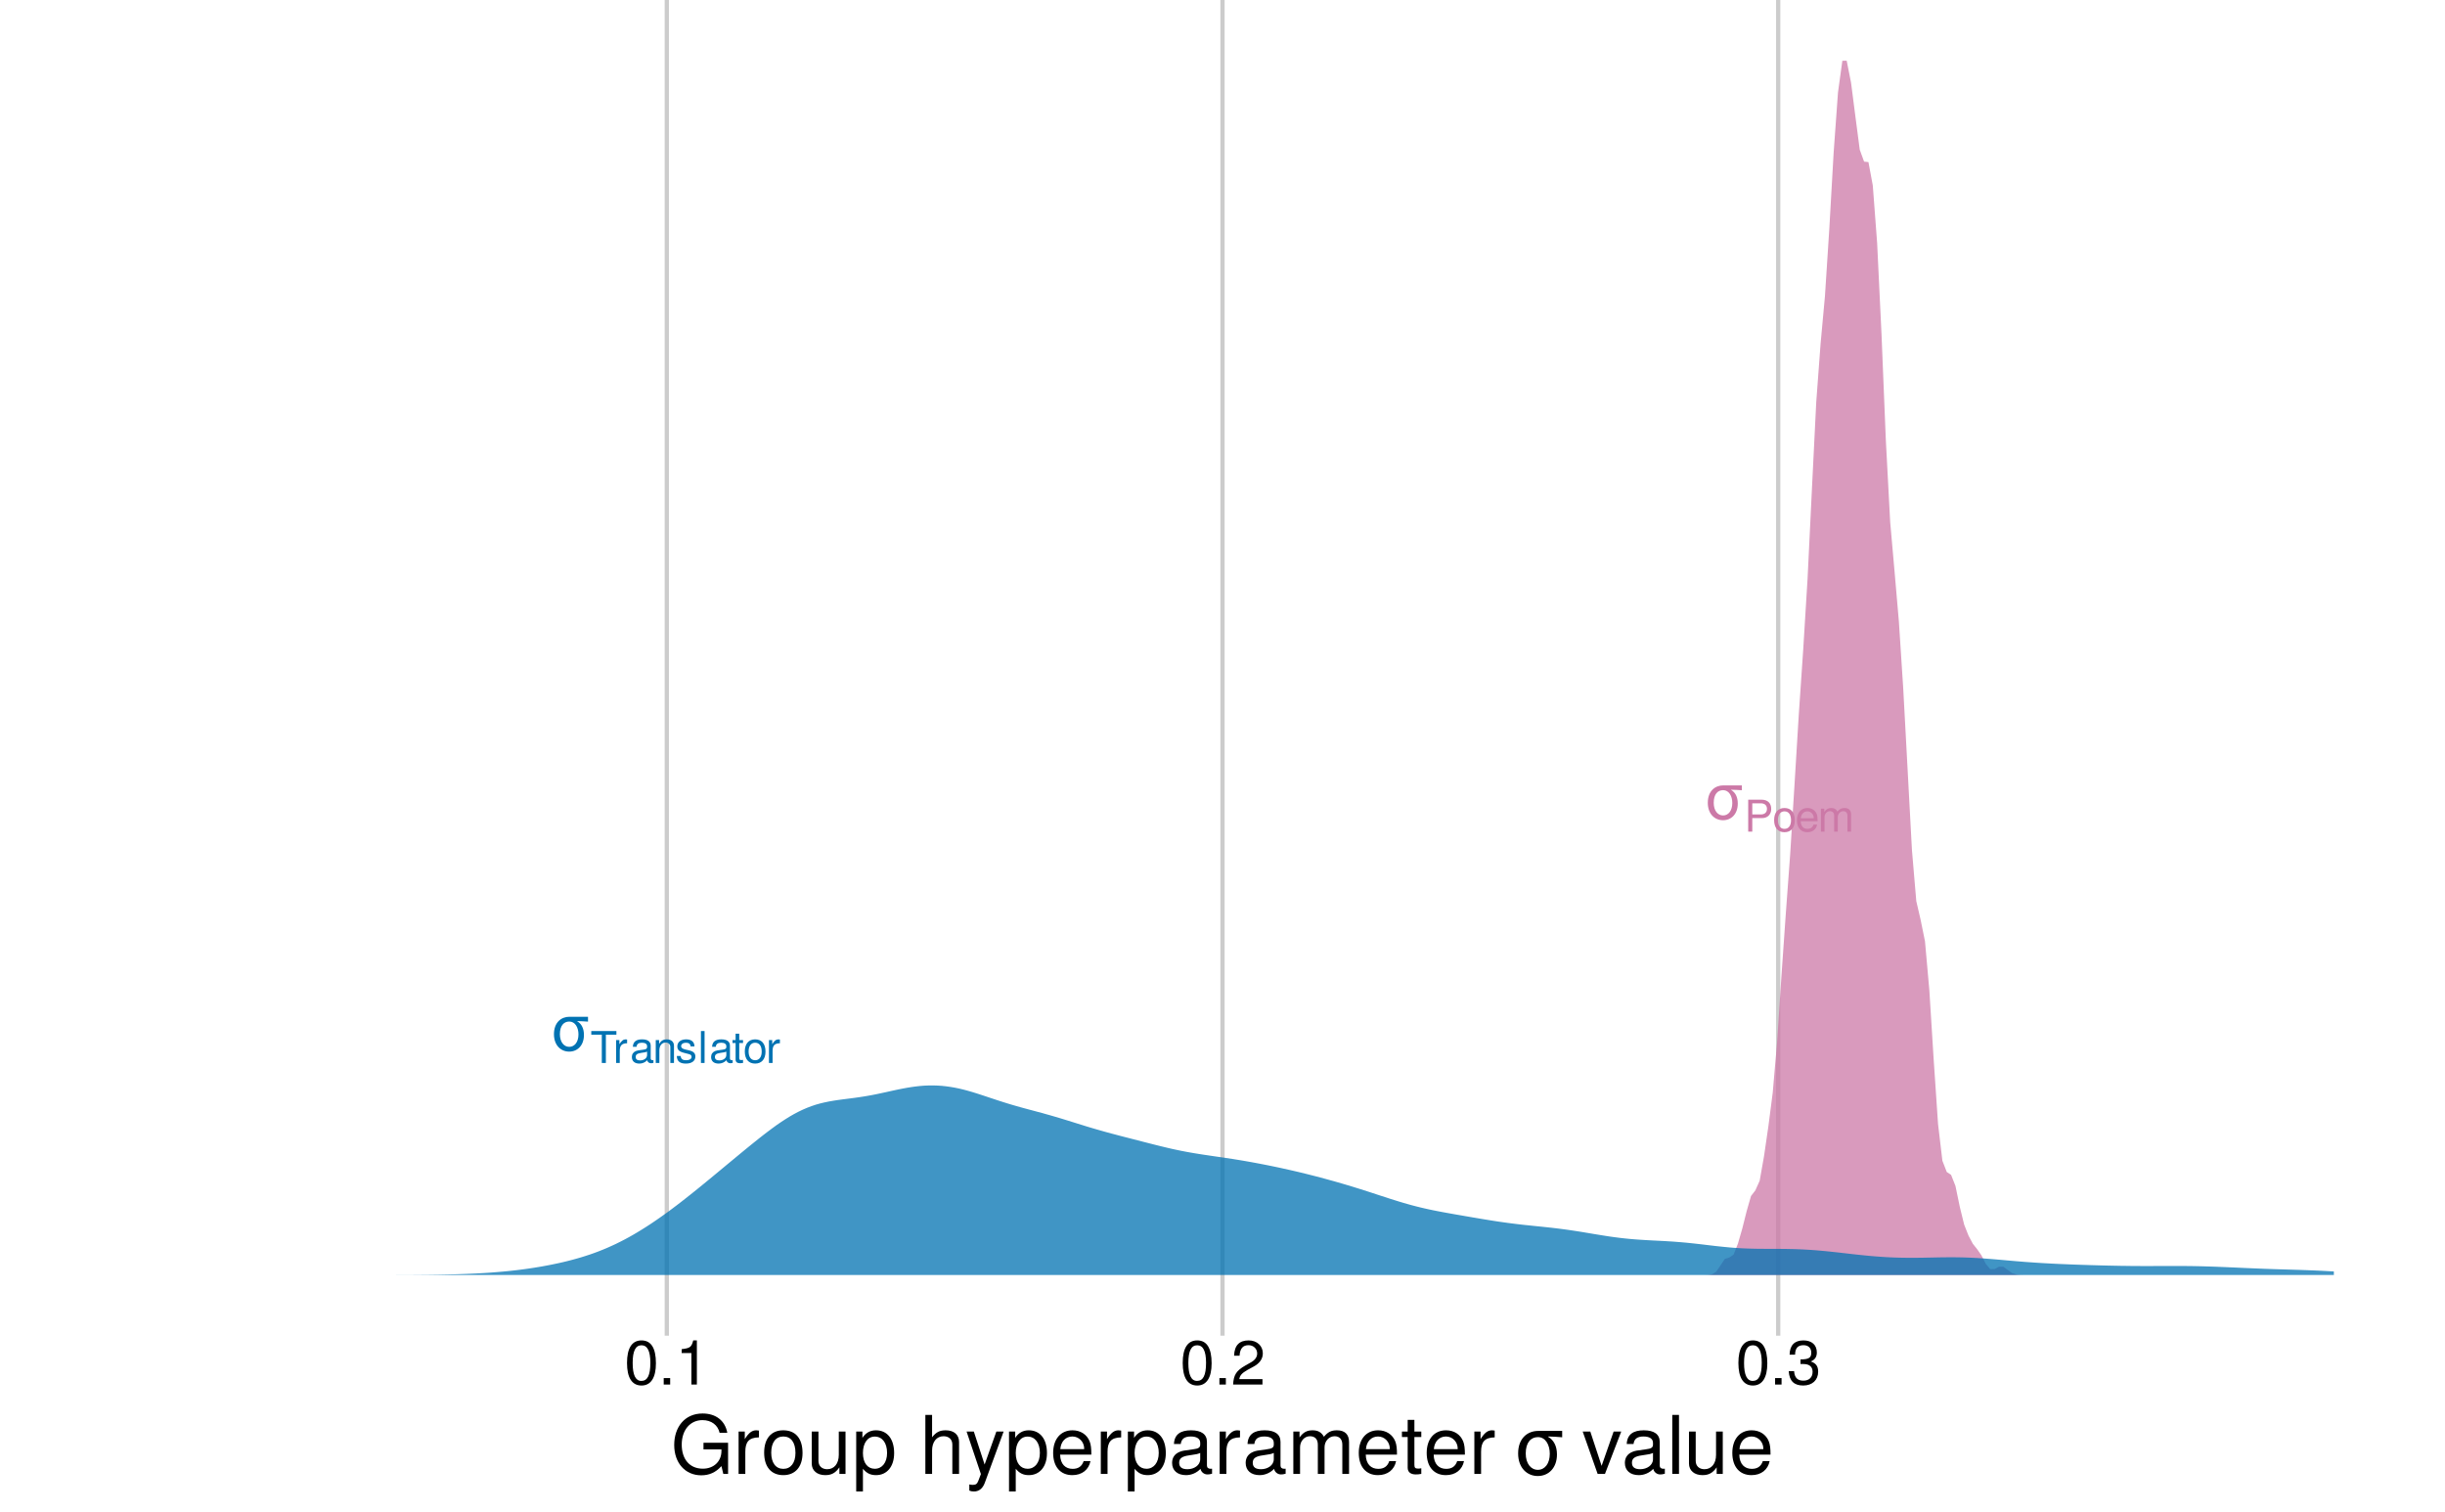
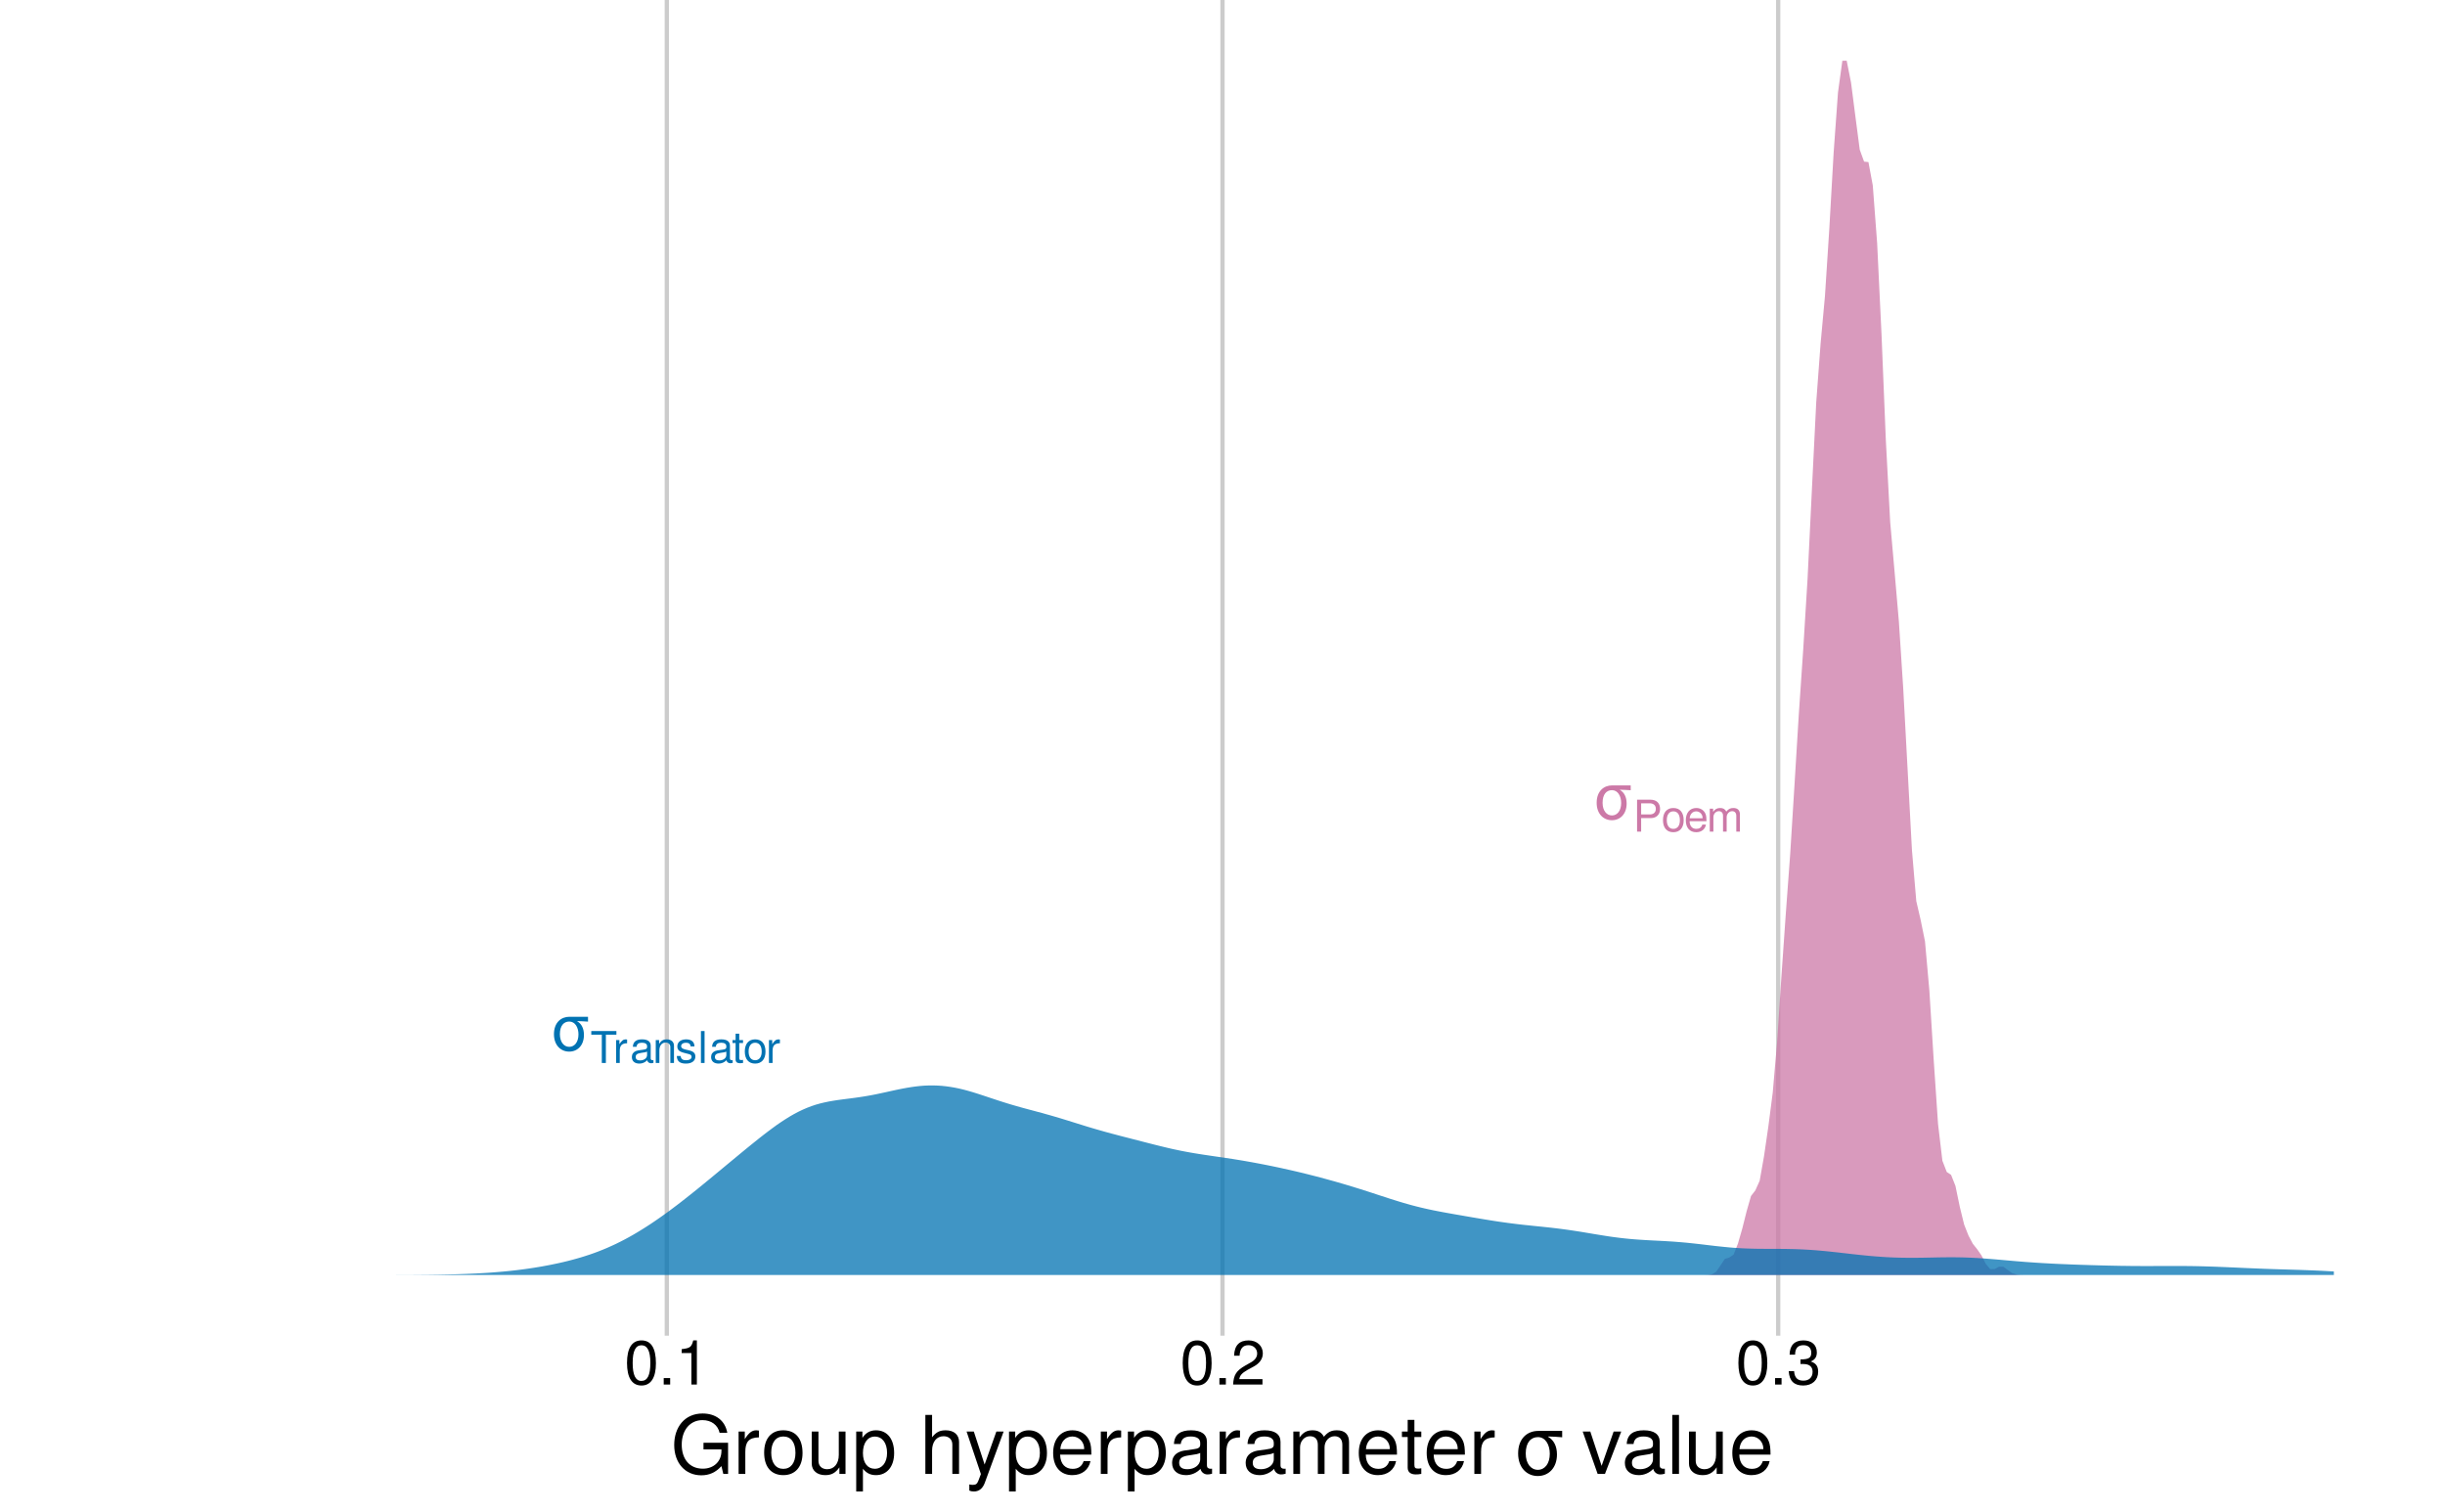
<svg xmlns="http://www.w3.org/2000/svg" xmlns:xlink="http://www.w3.org/1999/xlink" width="432" height="267" viewBox="0 0 432 267">
  <defs>
    <g>
      <g id="glyph-0-0">
        <path d="M 3.25 0.156 C 4.719 0.156 5.859 -0.938 5.859 -2.797 C 5.859 -3.938 5.422 -4.766 4.688 -5.188 L 4.688 -5.234 C 5.359 -5.219 5.906 -5.188 6.578 -5.141 L 6.578 -6 L 3.297 -6 C 1.875 -6 0.562 -5.031 0.562 -2.922 C 0.562 -0.938 1.797 0.156 3.25 0.156 Z M 3.266 -0.688 C 2.312 -0.688 1.609 -1.547 1.609 -2.922 C 1.609 -4.438 2.312 -5.156 3.266 -5.156 C 4.312 -5.156 4.891 -4.094 4.891 -2.891 C 4.891 -1.531 4.203 -0.688 3.266 -0.688 Z M 3.266 -0.688 " />
      </g>
      <g id="glyph-1-0">
        <path d="M 4.766 -3.984 C 4.766 -5.047 4.141 -5.641 3.031 -5.641 L 0.703 -5.641 L 0.703 0 L 1.422 0 L 1.422 -2.391 L 3.188 -2.391 C 4.125 -2.391 4.766 -3.047 4.766 -3.984 Z M 4.016 -4.016 C 4.016 -3.391 3.609 -3.031 2.922 -3.031 L 1.422 -3.031 L 1.422 -5 L 2.922 -5 C 3.609 -5 4.016 -4.641 4.016 -4.016 Z M 4.016 -4.016 " />
      </g>
      <g id="glyph-1-1">
        <path d="M 3.938 -2 C 3.938 -3.391 3.266 -4.172 2.109 -4.172 C 0.969 -4.172 0.281 -3.391 0.281 -2.031 C 0.281 -0.672 0.953 0.109 2.109 0.109 C 3.25 0.109 3.938 -0.672 3.938 -2 Z M 3.266 -2 C 3.266 -1.047 2.828 -0.484 2.109 -0.484 C 1.391 -0.484 0.953 -1.047 0.953 -2.031 C 0.953 -3 1.391 -3.578 2.109 -3.578 C 2.844 -3.578 3.266 -3.016 3.266 -2 Z M 3.266 -2 " />
      </g>
      <g id="glyph-1-2">
        <path d="M 3.969 -1.844 C 3.969 -2.422 3.922 -2.797 3.812 -3.094 C 3.547 -3.766 2.922 -4.172 2.172 -4.172 C 1.031 -4.172 0.312 -3.328 0.312 -2 C 0.312 -0.672 1.016 0.109 2.156 0.109 C 3.078 0.109 3.719 -0.406 3.875 -1.234 L 3.234 -1.234 C 3.062 -0.703 2.688 -0.484 2.172 -0.484 C 1.5 -0.484 1 -0.906 0.984 -1.844 Z M 3.281 -2.406 C 3.281 -2.406 3.281 -2.375 3.266 -2.359 L 1 -2.359 C 1.047 -3.094 1.516 -3.578 2.156 -3.578 C 2.797 -3.578 3.281 -3.047 3.281 -2.406 Z M 3.281 -2.406 " />
      </g>
      <g id="glyph-1-3">
        <path d="M 5.875 0 L 5.875 -3.047 C 5.875 -3.766 5.469 -4.172 4.719 -4.172 C 4.172 -4.172 3.859 -4 3.469 -3.547 C 3.234 -3.984 2.906 -4.172 2.375 -4.172 C 1.844 -4.172 1.484 -3.969 1.141 -3.484 L 1.141 -4.047 L 0.547 -4.047 L 0.547 0 L 1.188 0 L 1.188 -2.547 C 1.188 -3.125 1.609 -3.609 2.141 -3.609 C 2.625 -3.609 2.891 -3.312 2.891 -2.797 L 2.891 0 L 3.531 0 L 3.531 -2.547 C 3.531 -3.125 3.969 -3.609 4.5 -3.609 C 4.969 -3.609 5.234 -3.297 5.234 -2.797 L 5.234 0 Z M 5.875 0 " />
      </g>
      <g id="glyph-1-4">
        <path d="M 4.594 -5 L 4.594 -5.641 L 0.156 -5.641 L 0.156 -5 L 2.016 -5 L 2.016 0 L 2.734 0 L 2.734 -5 Z M 4.594 -5 " />
      </g>
      <g id="glyph-1-5">
        <path d="M 2.484 -3.484 L 2.484 -4.141 C 2.375 -4.156 2.312 -4.172 2.234 -4.172 C 1.812 -4.172 1.5 -3.922 1.125 -3.312 L 1.125 -4.047 L 0.547 -4.047 L 0.547 0 L 1.188 0 L 1.188 -2.109 C 1.188 -3.016 1.484 -3.469 2.484 -3.484 Z M 2.484 -3.484 " />
      </g>
      <g id="glyph-1-6">
        <path d="M 4.141 -0.016 L 4.141 -0.5 C 4.062 -0.484 4.031 -0.484 4 -0.484 C 3.781 -0.484 3.656 -0.609 3.656 -0.797 L 3.656 -3.062 C 3.656 -3.781 3.125 -4.172 2.125 -4.172 C 1.141 -4.172 0.547 -3.797 0.5 -2.859 L 1.156 -2.859 C 1.203 -3.344 1.5 -3.578 2.109 -3.578 C 2.688 -3.578 3.016 -3.359 3.016 -2.969 L 3.016 -2.797 C 3.016 -2.531 2.844 -2.406 2.328 -2.344 C 1.422 -2.234 1.281 -2.203 1.031 -2.109 C 0.562 -1.906 0.328 -1.547 0.328 -1.047 C 0.328 -0.312 0.828 0.109 1.656 0.109 C 2.172 0.109 2.672 -0.094 3.031 -0.484 C 3.094 -0.172 3.375 0.047 3.703 0.047 C 3.828 0.047 3.922 0.031 4.141 -0.016 Z M 3.016 -1.406 C 3.016 -0.812 2.422 -0.453 1.797 -0.453 C 1.297 -0.453 1 -0.625 1 -1.062 C 1 -1.5 1.281 -1.672 1.969 -1.781 C 2.656 -1.875 2.797 -1.906 3.016 -2 Z M 3.016 -1.406 " />
      </g>
      <g id="glyph-1-7">
        <path d="M 3.766 0 L 3.766 -3.062 C 3.766 -3.734 3.266 -4.172 2.484 -4.172 C 1.875 -4.172 1.5 -3.938 1.141 -3.375 L 1.141 -4.047 L 0.547 -4.047 L 0.547 0 L 1.188 0 L 1.188 -2.234 C 1.188 -3.062 1.625 -3.609 2.297 -3.609 C 2.797 -3.609 3.125 -3.297 3.125 -2.812 L 3.125 0 Z M 3.766 0 " />
      </g>
      <g id="glyph-1-8">
        <path d="M 3.547 -1.141 C 3.547 -1.734 3.203 -2.047 2.406 -2.234 L 1.781 -2.375 C 1.266 -2.5 1.031 -2.672 1.031 -2.969 C 1.031 -3.328 1.375 -3.578 1.891 -3.578 C 2.406 -3.578 2.688 -3.344 2.703 -2.922 L 3.391 -2.922 C 3.375 -3.719 2.859 -4.172 1.922 -4.172 C 0.969 -4.172 0.359 -3.688 0.359 -2.938 C 0.359 -2.297 0.688 -2 1.641 -1.766 L 2.25 -1.609 C 2.703 -1.516 2.875 -1.375 2.875 -1.078 C 2.875 -0.703 2.5 -0.484 1.938 -0.484 C 1.359 -0.484 1.031 -0.625 0.938 -1.234 L 0.266 -1.234 C 0.297 -0.297 0.812 0.109 1.875 0.109 C 2.906 0.109 3.547 -0.359 3.547 -1.141 Z M 3.547 -1.141 " />
      </g>
      <g id="glyph-1-9">
        <path d="M 1.172 0 L 1.172 -5.641 L 0.531 -5.641 L 0.531 0 Z M 1.172 0 " />
      </g>
      <g id="glyph-1-10">
        <path d="M 1.969 0 L 1.969 -0.547 C 1.875 -0.516 1.781 -0.516 1.656 -0.516 C 1.375 -0.516 1.297 -0.594 1.297 -0.875 L 1.297 -3.531 L 1.969 -3.531 L 1.969 -4.047 L 1.297 -4.047 L 1.297 -5.172 L 0.656 -5.172 L 0.656 -4.047 L 0.109 -4.047 L 0.109 -3.531 L 0.656 -3.531 L 0.656 -0.594 C 0.656 -0.172 0.938 0.047 1.438 0.047 C 1.594 0.047 1.75 0.031 1.969 0 Z M 1.969 0 " />
      </g>
      <g id="glyph-2-0">
        <path d="M 5.578 -3.75 C 5.578 -6.453 4.719 -7.797 3.031 -7.797 C 1.344 -7.797 0.469 -6.438 0.469 -3.812 C 0.469 -1.188 1.359 0.172 3.031 0.172 C 4.672 0.172 5.578 -1.188 5.578 -3.75 Z M 4.594 -3.844 C 4.594 -1.625 4.078 -0.641 3 -0.641 C 1.984 -0.641 1.469 -1.672 1.469 -3.812 C 1.469 -5.938 1.984 -6.938 3.031 -6.938 C 4.062 -6.938 4.594 -5.922 4.594 -3.844 Z M 4.594 -3.844 " />
      </g>
      <g id="glyph-2-1">
        <path d="M 2.094 0 L 2.094 -1.141 L 0.953 -1.141 L 0.953 0 Z M 2.094 0 " />
      </g>
      <g id="glyph-2-2">
        <path d="M 3.812 0 L 3.812 -7.797 L 3.172 -7.797 C 2.844 -6.594 2.625 -6.438 1.125 -6.25 L 1.125 -5.562 L 2.844 -5.562 L 2.844 0 Z M 3.812 0 " />
      </g>
      <g id="glyph-2-3">
        <path d="M 5.625 -5.516 C 5.625 -6.828 4.594 -7.797 3.125 -7.797 C 1.531 -7.797 0.609 -6.984 0.547 -5.094 L 1.516 -5.094 C 1.594 -6.406 2.141 -6.953 3.094 -6.953 C 3.969 -6.953 4.625 -6.328 4.625 -5.484 C 4.625 -4.875 4.266 -4.344 3.578 -3.953 L 2.562 -3.375 C 0.938 -2.453 0.469 -1.719 0.375 0 L 5.562 0 L 5.562 -0.953 L 1.469 -0.953 C 1.562 -1.594 1.906 -2 2.875 -2.562 L 3.969 -3.156 C 5.062 -3.734 5.625 -4.547 5.625 -5.516 Z M 5.625 -5.516 " />
      </g>
      <g id="glyph-2-4">
        <path d="M 5.562 -2.266 C 5.562 -3.219 5.188 -3.766 4.25 -4.078 C 4.969 -4.359 5.328 -4.875 5.328 -5.656 C 5.328 -7 4.438 -7.797 2.953 -7.797 C 1.391 -7.797 0.547 -6.938 0.516 -5.281 L 1.484 -5.281 C 1.5 -6.438 1.984 -6.953 2.969 -6.953 C 3.828 -6.953 4.344 -6.453 4.344 -5.625 C 4.344 -4.781 3.984 -4.438 2.438 -4.438 L 2.438 -3.625 L 2.953 -3.625 C 4.031 -3.625 4.578 -3.125 4.578 -2.25 C 4.578 -1.281 3.969 -0.688 2.953 -0.688 C 1.906 -0.688 1.391 -1.219 1.312 -2.359 L 0.359 -2.359 C 0.469 -0.609 1.328 0.172 2.922 0.172 C 4.531 0.172 5.562 -0.797 5.562 -2.266 Z M 5.562 -2.266 " />
      </g>
      <g id="glyph-3-0">
        <path d="M 10.141 0 L 10.141 -5.5 L 5.797 -5.5 L 5.797 -4.328 L 8.969 -4.328 L 8.969 -4.047 C 8.969 -2.188 7.594 -0.922 5.688 -0.922 C 3.328 -0.922 1.953 -2.625 1.953 -5.172 C 1.953 -7.734 3.422 -9.5 5.625 -9.5 C 7.203 -9.5 8.344 -8.609 8.641 -7.266 L 10 -7.266 C 9.625 -9.375 8.016 -10.672 5.641 -10.672 C 2.438 -10.672 0.625 -8.219 0.625 -5.109 C 0.625 -1.906 2.594 0.25 5.406 0.25 C 6.812 0.25 7.953 -0.25 8.969 -1.375 L 9.297 0 Z M 10.141 0 " />
      </g>
      <g id="glyph-3-1">
        <path d="M 4.594 -6.453 L 4.594 -7.656 C 4.391 -7.688 4.281 -7.703 4.125 -7.703 C 3.359 -7.703 2.781 -7.25 2.094 -6.141 L 2.094 -7.484 L 1 -7.484 L 1 0 L 2.188 0 L 2.188 -3.891 C 2.188 -5.578 2.75 -6.422 4.594 -6.453 Z M 4.594 -6.453 " />
      </g>
      <g id="glyph-3-2">
        <path d="M 7.297 -3.688 C 7.297 -6.281 6.047 -7.703 3.891 -7.703 C 1.781 -7.703 0.516 -6.266 0.516 -3.75 C 0.516 -1.234 1.766 0.219 3.906 0.219 C 6 0.219 7.297 -1.234 7.297 -3.688 Z M 6.047 -3.703 C 6.047 -1.938 5.219 -0.891 3.906 -0.891 C 2.578 -0.891 1.766 -1.938 1.766 -3.75 C 1.766 -5.547 2.578 -6.609 3.906 -6.609 C 5.25 -6.609 6.047 -5.562 6.047 -3.703 Z M 6.047 -3.703 " />
      </g>
      <g id="glyph-3-3">
        <path d="M 6.891 0 L 6.891 -7.484 L 5.703 -7.484 L 5.703 -3.359 C 5.703 -1.828 4.906 -0.828 3.656 -0.828 C 2.719 -0.828 2.109 -1.406 2.109 -2.297 L 2.109 -7.484 L 0.922 -7.484 L 0.922 -1.828 C 0.922 -0.594 1.859 0.219 3.312 0.219 C 4.422 0.219 5.125 -0.172 5.812 -1.156 L 5.812 0 Z M 6.891 0 " />
      </g>
      <g id="glyph-3-4">
        <path d="M 7.484 -3.672 C 7.484 -6.188 6.25 -7.703 4.266 -7.703 C 3.25 -7.703 2.438 -7.25 1.875 -6.359 L 1.875 -7.484 L 0.781 -7.484 L 0.781 3.109 L 1.969 3.109 L 1.969 -0.906 C 2.609 -0.125 3.297 0.219 4.281 0.219 C 6.203 0.219 7.484 -1.281 7.484 -3.672 Z M 6.234 -3.703 C 6.234 -2 5.359 -0.906 4.062 -0.906 C 2.797 -0.906 1.969 -1.938 1.969 -3.688 C 1.969 -5.453 2.797 -6.594 4.062 -6.594 C 5.375 -6.594 6.234 -5.484 6.234 -3.703 Z M 6.234 -3.703 " />
      </g>
      <g id="glyph-3-5">
</g>
      <g id="glyph-3-6">
        <path d="M 6.953 0 L 6.953 -5.656 C 6.953 -6.922 6.047 -7.703 4.594 -7.703 C 3.531 -7.703 2.891 -7.375 2.188 -6.469 L 2.188 -10.422 L 1 -10.422 L 1 0 L 2.188 0 L 2.188 -4.125 C 2.188 -5.656 2.984 -6.656 4.219 -6.656 C 5.062 -6.656 5.766 -6.172 5.766 -5.188 L 5.766 0 Z M 6.953 0 " />
      </g>
      <g id="glyph-3-7">
        <path d="M 6.828 -7.484 L 5.547 -7.484 L 3.469 -1.656 L 1.562 -7.484 L 0.281 -7.484 L 2.812 0.031 L 2.359 1.219 C 2.156 1.75 1.922 1.938 1.406 1.938 C 1.234 1.938 1.031 1.922 0.766 1.859 L 0.766 2.938 C 1.016 3.062 1.266 3.109 1.578 3.109 C 2.422 3.109 3.109 2.641 3.5 1.578 Z M 6.828 -7.484 " />
      </g>
      <g id="glyph-3-8">
        <path d="M 7.328 -3.406 C 7.328 -4.484 7.25 -5.172 7.031 -5.734 C 6.547 -6.969 5.406 -7.703 4 -7.703 C 1.922 -7.703 0.578 -6.156 0.578 -3.703 C 0.578 -1.25 1.875 0.219 3.969 0.219 C 5.688 0.219 6.875 -0.75 7.172 -2.266 L 5.969 -2.266 C 5.641 -1.281 4.969 -0.891 4.016 -0.891 C 2.781 -0.891 1.844 -1.688 1.812 -3.406 Z M 6.062 -4.453 C 6.062 -4.453 6.062 -4.406 6.047 -4.375 L 1.844 -4.375 C 1.938 -5.703 2.781 -6.609 3.984 -6.609 C 5.156 -6.609 6.062 -5.641 6.062 -4.453 Z M 6.062 -4.453 " />
      </g>
      <g id="glyph-3-9">
        <path d="M 7.656 -0.031 L 7.656 -0.922 C 7.516 -0.906 7.469 -0.906 7.391 -0.906 C 6.984 -0.906 6.75 -1.109 6.75 -1.484 L 6.75 -5.656 C 6.75 -6.984 5.781 -7.703 3.938 -7.703 C 2.109 -7.703 1 -7 0.922 -5.281 L 2.125 -5.281 C 2.234 -6.188 2.781 -6.609 3.891 -6.609 C 4.969 -6.609 5.562 -6.203 5.562 -5.484 L 5.562 -5.172 C 5.562 -4.672 5.266 -4.453 4.312 -4.344 C 2.625 -4.125 2.375 -4.078 1.922 -3.891 C 1.047 -3.531 0.594 -2.859 0.594 -1.938 C 0.594 -0.594 1.547 0.219 3.062 0.219 C 4.016 0.219 4.953 -0.188 5.609 -0.891 C 5.734 -0.312 6.25 0.094 6.828 0.094 C 7.078 0.094 7.266 0.078 7.656 -0.031 Z M 5.562 -2.594 C 5.562 -1.516 4.469 -0.828 3.312 -0.828 C 2.391 -0.828 1.844 -1.156 1.844 -1.969 C 1.844 -2.766 2.375 -3.109 3.641 -3.281 C 4.906 -3.453 5.156 -3.516 5.562 -3.703 Z M 5.562 -2.594 " />
      </g>
      <g id="glyph-3-10">
        <path d="M 10.859 0 L 10.859 -5.625 C 10.859 -6.969 10.125 -7.703 8.719 -7.703 C 7.719 -7.703 7.125 -7.406 6.422 -6.562 C 5.969 -7.359 5.375 -7.703 4.406 -7.703 C 3.406 -7.703 2.75 -7.328 2.109 -6.438 L 2.109 -7.484 L 1.016 -7.484 L 1.016 0 L 2.203 0 L 2.203 -4.703 C 2.203 -5.797 2.984 -6.656 3.953 -6.656 C 4.844 -6.656 5.344 -6.125 5.344 -5.156 L 5.344 0 L 6.531 0 L 6.531 -4.703 C 6.531 -5.797 7.328 -6.656 8.312 -6.656 C 9.172 -6.656 9.672 -6.109 9.672 -5.156 L 9.672 0 Z M 10.859 0 " />
      </g>
      <g id="glyph-3-11">
        <path d="M 3.625 0 L 3.625 -1 C 3.469 -0.953 3.281 -0.938 3.062 -0.938 C 2.547 -0.938 2.406 -1.094 2.406 -1.609 L 2.406 -6.516 L 3.625 -6.516 L 3.625 -7.484 L 2.406 -7.484 L 2.406 -9.547 L 1.219 -9.547 L 1.219 -7.484 L 0.203 -7.484 L 0.203 -6.516 L 1.219 -6.516 L 1.219 -1.094 C 1.219 -0.328 1.734 0.094 2.656 0.094 C 2.938 0.094 3.234 0.078 3.625 0 Z M 3.625 0 " />
      </g>
      <g id="glyph-3-12">
        <path d="M 6.953 -7.484 L 5.609 -7.484 L 3.484 -1.422 L 1.484 -7.484 L 0.141 -7.484 L 2.781 0 L 4.078 0 Z M 6.953 -7.484 " />
      </g>
      <g id="glyph-3-13">
        <path d="M 2.156 0 L 2.156 -10.422 L 0.969 -10.422 L 0.969 0 Z M 2.156 0 " />
      </g>
      <g id="glyph-4-0">
</g>
      <g id="glyph-4-1">
        <path d="M 4.203 0.203 C 6.109 0.203 7.594 -1.219 7.594 -3.609 C 7.594 -5.094 7.016 -6.156 6.062 -6.703 L 6.062 -6.781 C 6.938 -6.766 7.641 -6.719 8.516 -6.641 L 8.516 -7.766 L 4.281 -7.766 C 2.438 -7.766 0.734 -6.516 0.734 -3.781 C 0.734 -1.219 2.328 0.203 4.203 0.203 Z M 4.219 -0.891 C 2.984 -0.891 2.078 -2 2.078 -3.781 C 2.078 -5.734 3 -6.672 4.234 -6.672 C 5.578 -6.672 6.328 -5.297 6.328 -3.734 C 6.328 -1.984 5.453 -0.891 4.219 -0.891 Z M 4.219 -0.891 " />
      </g>
    </g>
    <clipPath id="clip-0">
      <path clip-rule="nonzero" d="M 117 0 L 119 0 L 119 236 L 117 236 Z M 117 0 " />
    </clipPath>
    <clipPath id="clip-1">
      <path clip-rule="nonzero" d="M 215 0 L 217 0 L 217 236 L 215 236 Z M 215 0 " />
    </clipPath>
    <clipPath id="clip-2">
      <path clip-rule="nonzero" d="M 313 0 L 315 0 L 315 236 L 313 236 Z M 313 0 " />
    </clipPath>
  </defs>
  <rect x="-43.2" y="-26.7" width="518.4" height="320.4" fill="rgb(100%, 100%, 100%)" fill-opacity="1" />
  <g clip-path="url(#clip-0)">
    <path fill="none" stroke-width="0.75" stroke-linecap="round" stroke-linejoin="round" stroke="rgb(80%, 80%, 80%)" stroke-opacity="1" stroke-miterlimit="10" d="M 117.816 236 L 117.816 0 " />
  </g>
  <g clip-path="url(#clip-1)">
    <path fill="none" stroke-width="0.75" stroke-linecap="round" stroke-linejoin="round" stroke="rgb(80%, 80%, 80%)" stroke-opacity="1" stroke-miterlimit="10" d="M 216 236 L 216 0 " />
  </g>
  <g clip-path="url(#clip-2)">
    <path fill="none" stroke-width="0.75" stroke-linecap="round" stroke-linejoin="round" stroke="rgb(80%, 80%, 80%)" stroke-opacity="1" stroke-miterlimit="10" d="M 314.184 236 L 314.184 0 " />
  </g>
  <path fill-rule="nonzero" fill="rgb(80%, 47.451%, 65.49%)" fill-opacity="0.749" d="M 19.637 225.273 L 300.926 225.273 L 301.691 225.262 L 302.461 225.164 L 303.23 224.699 L 304 223.559 L 304.766 222.418 L 305.535 222.191 L 306.305 221.672 L 307.074 219.719 L 307.84 217.066 L 308.609 214.008 L 309.379 211.32 L 310.148 210.32 L 310.914 208.613 L 311.684 204.262 L 312.453 198.977 L 313.223 193.02 L 313.988 184.137 L 314.758 172.465 L 315.527 161.469 L 316.297 151.012 L 317.062 138.738 L 317.832 126.113 L 318.602 114.82 L 319.371 102.305 L 320.137 86.547 L 320.906 71.074 L 321.676 60.715 L 322.445 52.332 L 323.211 40.5 L 323.98 27 L 324.75 16.332 L 325.52 10.734 L 326.285 10.727 L 327.055 14.602 L 327.824 20.57 L 328.594 26.449 L 329.359 28.555 L 330.129 28.637 L 330.898 32.766 L 331.668 42.969 L 332.434 58.938 L 333.203 77.766 L 333.973 92.266 L 334.742 100.961 L 335.508 109.816 L 336.277 121.656 L 337.047 135.922 L 337.816 150.199 L 338.582 159.207 L 339.352 162.531 L 340.121 166.316 L 340.891 174.965 L 341.656 187.211 L 342.426 198.578 L 343.195 205.078 L 343.965 207.07 L 344.73 207.582 L 345.5 209.523 L 346.27 213.227 L 347.039 216.363 L 347.805 218.305 L 348.574 219.758 L 349.344 220.727 L 350.113 221.832 L 350.879 223.328 L 351.648 224.238 L 352.418 224.223 L 353.188 223.812 L 353.953 223.812 L 354.723 224.363 L 355.492 224.922 L 356.258 225.188 L 357.027 225.262 L 357.797 225.273 L 412.363 225.273 Z M 19.637 225.273 " />
  <path fill="none" stroke-width="0.007" stroke-linecap="butt" stroke-linejoin="round" stroke="rgb(0%, 0%, 0%)" stroke-opacity="1" stroke-miterlimit="10" d="M 19.637 225.273 L 300.926 225.273 L 301.691 225.262 L 302.461 225.164 L 303.23 224.699 L 304 223.559 L 304.766 222.418 L 305.535 222.191 L 306.305 221.672 L 307.074 219.719 L 307.84 217.066 L 308.609 214.008 L 309.379 211.32 L 310.148 210.32 L 310.914 208.613 L 311.684 204.262 L 312.453 198.977 L 313.223 193.02 L 313.988 184.137 L 314.758 172.465 L 315.527 161.469 L 316.297 151.012 L 317.062 138.738 L 317.832 126.113 L 318.602 114.82 L 319.371 102.305 L 320.137 86.547 L 320.906 71.074 L 321.676 60.715 L 322.445 52.332 L 323.211 40.5 L 323.98 27 L 324.75 16.332 L 325.52 10.734 L 326.285 10.727 L 327.055 14.602 L 327.824 20.57 L 328.594 26.449 L 329.359 28.555 L 330.129 28.637 L 330.898 32.766 L 331.668 42.969 L 332.434 58.938 L 333.203 77.766 L 333.973 92.266 L 334.742 100.961 L 335.508 109.816 L 336.277 121.656 L 337.047 135.922 L 337.816 150.199 L 338.582 159.207 L 339.352 162.531 L 340.121 166.316 L 340.891 174.965 L 341.656 187.211 L 342.426 198.578 L 343.195 205.078 L 343.965 207.07 L 344.73 207.582 L 345.5 209.523 L 346.27 213.227 L 347.039 216.363 L 347.805 218.305 L 348.574 219.758 L 349.344 220.727 L 350.113 221.832 L 350.879 223.328 L 351.648 224.238 L 352.418 224.223 L 353.188 223.812 L 353.953 223.812 L 354.723 224.363 L 355.492 224.922 L 356.258 225.188 L 357.027 225.262 L 357.797 225.273 L 412.363 225.273 " />
  <path fill-rule="nonzero" fill="rgb(0%, 44.706%, 69.804%)" fill-opacity="0.749" d="M 19.637 225.273 L 65.75 225.273 L 66.52 225.27 L 69.594 225.27 L 70.359 225.266 L 71.129 225.266 L 72.668 225.258 L 73.434 225.254 L 74.203 225.246 L 74.973 225.242 L 75.742 225.234 L 76.508 225.223 L 77.277 225.215 L 78.047 225.199 L 78.812 225.184 L 79.582 225.168 L 80.352 225.148 L 81.121 225.125 L 81.887 225.098 L 82.656 225.07 L 84.195 225 L 84.961 224.957 L 85.73 224.914 L 86.5 224.863 L 87.27 224.805 L 88.035 224.742 L 88.805 224.676 L 89.574 224.602 L 90.344 224.523 L 91.109 224.438 L 91.879 224.344 L 92.648 224.242 L 93.418 224.133 L 94.184 224.02 L 94.953 223.895 L 95.723 223.766 L 96.492 223.625 L 97.258 223.477 L 98.027 223.32 L 98.797 223.156 L 99.566 222.98 L 100.332 222.793 L 101.102 222.594 L 101.871 222.383 L 102.641 222.16 L 103.406 221.922 L 104.176 221.672 L 104.945 221.402 L 105.715 221.117 L 106.48 220.812 L 107.25 220.492 L 108.02 220.148 L 108.789 219.793 L 109.555 219.414 L 110.324 219.02 L 111.094 218.605 L 111.863 218.172 L 112.629 217.719 L 113.398 217.25 L 114.168 216.766 L 114.938 216.266 L 115.703 215.75 L 116.473 215.219 L 117.242 214.676 L 118.012 214.121 L 118.777 213.551 L 119.547 212.973 L 120.316 212.383 L 121.086 211.781 L 121.852 211.176 L 122.621 210.562 L 123.391 209.941 L 124.16 209.316 L 124.926 208.688 L 125.695 208.055 L 127.234 206.781 L 128 206.145 L 130.309 204.234 L 131.074 203.602 L 131.844 202.969 L 132.613 202.344 L 133.383 201.723 L 134.148 201.109 L 134.918 200.508 L 135.688 199.918 L 136.457 199.344 L 137.223 198.785 L 137.992 198.258 L 138.762 197.754 L 139.531 197.277 L 140.297 196.836 L 141.066 196.43 L 141.836 196.062 L 142.605 195.73 L 143.371 195.438 L 144.141 195.18 L 144.91 194.965 L 145.68 194.781 L 146.445 194.621 L 147.215 194.488 L 147.984 194.367 L 148.754 194.262 L 149.52 194.164 L 150.289 194.066 L 151.059 193.965 L 151.828 193.855 L 152.594 193.738 L 153.363 193.609 L 154.133 193.469 L 154.902 193.316 L 155.668 193.152 L 156.438 192.988 L 157.207 192.816 L 157.977 192.648 L 158.742 192.484 L 159.512 192.332 L 160.281 192.191 L 161.051 192.066 L 161.816 191.961 L 162.586 191.875 L 163.355 191.816 L 164.125 191.785 L 164.891 191.781 L 165.66 191.805 L 166.43 191.855 L 167.199 191.938 L 167.965 192.047 L 168.734 192.18 L 169.504 192.34 L 170.27 192.523 L 171.039 192.73 L 171.809 192.953 L 172.578 193.191 L 173.344 193.438 L 174.113 193.691 L 174.883 193.949 L 175.652 194.203 L 176.418 194.457 L 177.188 194.703 L 177.957 194.945 L 178.727 195.176 L 179.492 195.398 L 180.262 195.617 L 181.031 195.828 L 181.801 196.035 L 182.566 196.238 L 184.105 196.652 L 184.875 196.867 L 185.641 197.082 L 186.41 197.305 L 187.18 197.531 L 187.949 197.766 L 188.715 198.004 L 189.484 198.242 L 190.254 198.484 L 191.023 198.723 L 191.789 198.961 L 192.559 199.195 L 193.328 199.422 L 194.098 199.645 L 194.863 199.863 L 195.633 200.078 L 196.402 200.285 L 197.172 200.488 L 197.938 200.691 L 198.707 200.891 L 199.477 201.086 L 200.246 201.285 L 201.012 201.484 L 201.781 201.68 L 202.551 201.879 L 203.32 202.074 L 204.086 202.27 L 204.855 202.461 L 205.625 202.648 L 206.395 202.832 L 207.16 203.008 L 207.93 203.172 L 208.699 203.332 L 209.469 203.48 L 210.234 203.621 L 211.004 203.754 L 211.773 203.879 L 212.543 204 L 213.309 204.113 L 214.848 204.34 L 215.617 204.449 L 216.383 204.562 L 217.922 204.797 L 218.691 204.922 L 219.457 205.047 L 220.227 205.18 L 220.996 205.316 L 221.766 205.457 L 222.531 205.602 L 223.301 205.75 L 224.07 205.902 L 224.84 206.059 L 225.605 206.219 L 226.375 206.383 L 227.914 206.727 L 228.68 206.902 L 229.449 207.082 L 230.988 207.457 L 231.754 207.652 L 232.523 207.848 L 233.293 208.051 L 234.062 208.258 L 234.828 208.469 L 235.598 208.68 L 236.367 208.898 L 237.137 209.121 L 237.902 209.348 L 239.441 209.816 L 240.211 210.055 L 240.977 210.297 L 241.746 210.543 L 242.516 210.793 L 243.285 211.047 L 244.051 211.297 L 245.59 211.797 L 246.359 212.039 L 247.125 212.277 L 247.895 212.508 L 248.664 212.73 L 249.434 212.945 L 250.199 213.145 L 250.969 213.336 L 251.738 213.516 L 252.508 213.688 L 253.273 213.848 L 254.043 214 L 254.812 214.148 L 255.582 214.289 L 256.348 214.426 L 257.117 214.562 L 258.656 214.828 L 259.422 214.961 L 260.191 215.094 L 260.961 215.223 L 261.73 215.355 L 262.496 215.48 L 263.266 215.605 L 264.035 215.727 L 264.801 215.844 L 266.34 216.062 L 267.109 216.16 L 267.875 216.258 L 268.645 216.348 L 269.414 216.434 L 270.184 216.512 L 270.949 216.594 L 272.488 216.75 L 273.258 216.832 L 274.023 216.914 L 274.793 217.004 L 275.562 217.098 L 276.332 217.199 L 277.098 217.305 L 277.867 217.418 L 278.637 217.535 L 279.406 217.656 L 280.172 217.785 L 281.711 218.043 L 282.48 218.168 L 283.246 218.293 L 284.016 218.414 L 284.785 218.527 L 285.555 218.629 L 286.32 218.727 L 287.09 218.812 L 287.859 218.891 L 288.629 218.957 L 289.395 219.016 L 290.164 219.066 L 290.934 219.113 L 291.703 219.156 L 292.469 219.195 L 294.008 219.273 L 294.777 219.32 L 295.543 219.367 L 296.312 219.426 L 297.082 219.488 L 297.852 219.555 L 298.617 219.633 L 299.387 219.715 L 300.156 219.801 L 300.926 219.891 L 301.691 219.984 L 303.23 220.164 L 304 220.246 L 304.766 220.324 L 305.535 220.398 L 306.305 220.461 L 307.074 220.512 L 307.84 220.559 L 308.609 220.59 L 309.379 220.613 L 310.148 220.633 L 310.914 220.645 L 313.223 220.656 L 313.988 220.656 L 314.758 220.66 L 315.527 220.668 L 316.297 220.684 L 317.062 220.699 L 317.832 220.727 L 318.602 220.762 L 319.371 220.805 L 320.137 220.852 L 320.906 220.91 L 321.676 220.977 L 322.445 221.047 L 323.211 221.125 L 324.75 221.289 L 325.52 221.379 L 326.285 221.465 L 327.055 221.555 L 327.824 221.641 L 328.594 221.723 L 329.359 221.801 L 330.129 221.879 L 330.898 221.945 L 331.668 222.008 L 332.434 222.062 L 333.203 222.113 L 333.973 222.152 L 334.742 222.184 L 335.508 222.207 L 336.277 222.223 L 337.047 222.23 L 337.816 222.234 L 338.582 222.23 L 339.352 222.223 L 340.121 222.211 L 340.891 222.195 L 341.656 222.18 L 342.426 222.164 L 343.195 222.152 L 343.965 222.145 L 345.5 222.145 L 346.27 222.156 L 347.039 222.172 L 347.805 222.199 L 348.574 222.234 L 349.344 222.273 L 350.113 222.324 L 350.879 222.379 L 351.648 222.438 L 352.418 222.5 L 353.188 222.566 L 353.953 222.633 L 354.723 222.703 L 355.492 222.77 L 356.258 222.836 L 357.797 222.961 L 358.566 223.016 L 359.332 223.07 L 360.102 223.121 L 360.871 223.168 L 361.641 223.211 L 362.406 223.254 L 363.176 223.293 L 363.945 223.328 L 364.715 223.359 L 365.48 223.391 L 366.25 223.422 L 367.789 223.477 L 368.555 223.5 L 369.324 223.527 L 370.094 223.547 L 370.863 223.57 L 371.629 223.59 L 372.398 223.609 L 373.938 223.641 L 374.703 223.656 L 375.473 223.664 L 376.242 223.676 L 377.012 223.684 L 377.777 223.688 L 378.547 223.691 L 380.086 223.691 L 380.852 223.688 L 381.621 223.688 L 383.16 223.68 L 384.695 223.68 L 386.234 223.688 L 387 223.695 L 387.77 223.707 L 388.539 223.723 L 389.309 223.742 L 390.074 223.766 L 390.844 223.789 L 391.613 223.816 L 392.383 223.848 L 393.148 223.879 L 393.918 223.914 L 394.688 223.945 L 395.457 223.98 L 396.223 224.016 L 396.992 224.051 L 398.531 224.113 L 399.297 224.145 L 400.066 224.176 L 401.605 224.23 L 402.371 224.254 L 404.68 224.324 L 405.445 224.348 L 406.215 224.371 L 407.754 224.426 L 408.52 224.457 L 409.289 224.488 L 410.059 224.523 L 410.828 224.562 L 411.594 224.605 L 412.363 224.648 L 412.363 225.273 Z M 19.637 225.273 " />
  <path fill="none" stroke-width="0.007" stroke-linecap="butt" stroke-linejoin="round" stroke="rgb(0%, 0%, 0%)" stroke-opacity="1" stroke-miterlimit="10" d="M 19.637 225.273 L 65.75 225.273 L 66.52 225.27 L 69.594 225.27 L 70.359 225.266 L 71.129 225.266 L 72.668 225.258 L 73.434 225.254 L 74.203 225.246 L 74.973 225.242 L 75.742 225.234 L 76.508 225.223 L 77.277 225.215 L 78.047 225.199 L 78.812 225.184 L 79.582 225.168 L 80.352 225.148 L 81.121 225.125 L 81.887 225.098 L 82.656 225.07 L 84.195 225 L 84.961 224.957 L 85.73 224.914 L 86.5 224.863 L 87.27 224.805 L 88.035 224.742 L 88.805 224.676 L 89.574 224.602 L 90.344 224.523 L 91.109 224.438 L 91.879 224.344 L 92.648 224.242 L 93.418 224.133 L 94.184 224.02 L 94.953 223.895 L 95.723 223.766 L 96.492 223.625 L 97.258 223.477 L 98.027 223.32 L 98.797 223.156 L 99.566 222.98 L 100.332 222.793 L 101.102 222.594 L 101.871 222.383 L 102.641 222.16 L 103.406 221.922 L 104.176 221.672 L 104.945 221.402 L 105.715 221.117 L 106.48 220.812 L 107.25 220.492 L 108.02 220.148 L 108.789 219.793 L 109.555 219.414 L 110.324 219.02 L 111.094 218.605 L 111.863 218.172 L 112.629 217.719 L 113.398 217.25 L 114.168 216.766 L 114.938 216.266 L 115.703 215.75 L 116.473 215.219 L 117.242 214.676 L 118.012 214.121 L 118.777 213.551 L 119.547 212.973 L 120.316 212.383 L 121.086 211.781 L 121.852 211.176 L 122.621 210.562 L 123.391 209.941 L 124.16 209.316 L 124.926 208.688 L 125.695 208.055 L 127.234 206.781 L 128 206.145 L 130.309 204.234 L 131.074 203.602 L 131.844 202.969 L 132.613 202.344 L 133.383 201.723 L 134.148 201.109 L 134.918 200.508 L 135.688 199.918 L 136.457 199.344 L 137.223 198.785 L 137.992 198.258 L 138.762 197.754 L 139.531 197.277 L 140.297 196.836 L 141.066 196.43 L 141.836 196.062 L 142.605 195.73 L 143.371 195.438 L 144.141 195.18 L 144.91 194.965 L 145.68 194.781 L 146.445 194.621 L 147.215 194.488 L 147.984 194.367 L 148.754 194.262 L 149.52 194.164 L 150.289 194.066 L 151.059 193.965 L 151.828 193.855 L 152.594 193.738 L 153.363 193.609 L 154.133 193.469 L 154.902 193.316 L 155.668 193.152 L 156.438 192.988 L 157.207 192.816 L 157.977 192.648 L 158.742 192.484 L 159.512 192.332 L 160.281 192.191 L 161.051 192.066 L 161.816 191.961 L 162.586 191.875 L 163.355 191.816 L 164.125 191.785 L 164.891 191.781 L 165.66 191.805 L 166.43 191.855 L 167.199 191.938 L 167.965 192.047 L 168.734 192.18 L 169.504 192.34 L 170.27 192.523 L 171.039 192.73 L 171.809 192.953 L 172.578 193.191 L 173.344 193.438 L 174.113 193.691 L 174.883 193.949 L 175.652 194.203 L 176.418 194.457 L 177.188 194.703 L 177.957 194.945 L 178.727 195.176 L 179.492 195.398 L 180.262 195.617 L 181.031 195.828 L 181.801 196.035 L 182.566 196.238 L 184.105 196.652 L 184.875 196.867 L 185.641 197.082 L 186.41 197.305 L 187.18 197.531 L 187.949 197.766 L 188.715 198.004 L 189.484 198.242 L 190.254 198.484 L 191.023 198.723 L 191.789 198.961 L 192.559 199.195 L 193.328 199.422 L 194.098 199.645 L 194.863 199.863 L 195.633 200.078 L 196.402 200.285 L 197.172 200.488 L 197.938 200.691 L 198.707 200.891 L 199.477 201.086 L 200.246 201.285 L 201.012 201.484 L 201.781 201.68 L 202.551 201.879 L 203.32 202.074 L 204.086 202.27 L 204.855 202.461 L 205.625 202.648 L 206.395 202.832 L 207.16 203.008 L 207.93 203.172 L 208.699 203.332 L 209.469 203.48 L 210.234 203.621 L 211.004 203.754 L 211.773 203.879 L 212.543 204 L 213.309 204.113 L 214.848 204.34 L 215.617 204.449 L 216.383 204.562 L 217.922 204.797 L 218.691 204.922 L 219.457 205.047 L 220.227 205.18 L 220.996 205.316 L 221.766 205.457 L 222.531 205.602 L 223.301 205.75 L 224.07 205.902 L 224.84 206.059 L 225.605 206.219 L 226.375 206.383 L 227.914 206.727 L 228.68 206.902 L 229.449 207.082 L 230.988 207.457 L 231.754 207.652 L 232.523 207.848 L 233.293 208.051 L 234.062 208.258 L 234.828 208.469 L 235.598 208.68 L 236.367 208.898 L 237.137 209.121 L 237.902 209.348 L 239.441 209.816 L 240.211 210.055 L 240.977 210.297 L 241.746 210.543 L 242.516 210.793 L 243.285 211.047 L 244.051 211.297 L 245.59 211.797 L 246.359 212.039 L 247.125 212.277 L 247.895 212.508 L 248.664 212.73 L 249.434 212.945 L 250.199 213.145 L 250.969 213.336 L 251.738 213.516 L 252.508 213.688 L 253.273 213.848 L 254.043 214 L 254.812 214.148 L 255.582 214.289 L 256.348 214.426 L 257.117 214.562 L 258.656 214.828 L 259.422 214.961 L 260.191 215.094 L 260.961 215.223 L 261.73 215.355 L 262.496 215.48 L 263.266 215.605 L 264.035 215.727 L 264.801 215.844 L 266.34 216.062 L 267.109 216.16 L 267.875 216.258 L 268.645 216.348 L 269.414 216.434 L 270.184 216.512 L 270.949 216.594 L 272.488 216.75 L 273.258 216.832 L 274.023 216.914 L 274.793 217.004 L 275.562 217.098 L 276.332 217.199 L 277.098 217.305 L 277.867 217.418 L 278.637 217.535 L 279.406 217.656 L 280.172 217.785 L 281.711 218.043 L 282.48 218.168 L 283.246 218.293 L 284.016 218.414 L 284.785 218.527 L 285.555 218.629 L 286.32 218.727 L 287.09 218.812 L 287.859 218.891 L 288.629 218.957 L 289.395 219.016 L 290.164 219.066 L 290.934 219.113 L 291.703 219.156 L 292.469 219.195 L 294.008 219.273 L 294.777 219.32 L 295.543 219.367 L 296.312 219.426 L 297.082 219.488 L 297.852 219.555 L 298.617 219.633 L 299.387 219.715 L 300.156 219.801 L 300.926 219.891 L 301.691 219.984 L 303.23 220.164 L 304 220.246 L 304.766 220.324 L 305.535 220.398 L 306.305 220.461 L 307.074 220.512 L 307.84 220.559 L 308.609 220.59 L 309.379 220.613 L 310.148 220.633 L 310.914 220.645 L 313.223 220.656 L 313.988 220.656 L 314.758 220.66 L 315.527 220.668 L 316.297 220.684 L 317.062 220.699 L 317.832 220.727 L 318.602 220.762 L 319.371 220.805 L 320.137 220.852 L 320.906 220.91 L 321.676 220.977 L 322.445 221.047 L 323.211 221.125 L 324.75 221.289 L 325.52 221.379 L 326.285 221.465 L 327.055 221.555 L 327.824 221.641 L 328.594 221.723 L 329.359 221.801 L 330.129 221.879 L 330.898 221.945 L 331.668 222.008 L 332.434 222.062 L 333.203 222.113 L 333.973 222.152 L 334.742 222.184 L 335.508 222.207 L 336.277 222.223 L 337.047 222.23 L 337.816 222.234 L 338.582 222.23 L 339.352 222.223 L 340.121 222.211 L 340.891 222.195 L 341.656 222.18 L 342.426 222.164 L 343.195 222.152 L 343.965 222.145 L 345.5 222.145 L 346.27 222.156 L 347.039 222.172 L 347.805 222.199 L 348.574 222.234 L 349.344 222.273 L 350.113 222.324 L 350.879 222.379 L 351.648 222.438 L 352.418 222.5 L 353.188 222.566 L 353.953 222.633 L 354.723 222.703 L 355.492 222.77 L 356.258 222.836 L 357.797 222.961 L 358.566 223.016 L 359.332 223.07 L 360.102 223.121 L 360.871 223.168 L 361.641 223.211 L 362.406 223.254 L 363.176 223.293 L 363.945 223.328 L 364.715 223.359 L 365.48 223.391 L 366.25 223.422 L 367.789 223.477 L 368.555 223.5 L 369.324 223.527 L 370.094 223.547 L 370.863 223.57 L 371.629 223.59 L 372.398 223.609 L 373.938 223.641 L 374.703 223.656 L 375.473 223.664 L 376.242 223.676 L 377.012 223.684 L 377.777 223.688 L 378.547 223.691 L 380.086 223.691 L 380.852 223.688 L 381.621 223.688 L 383.16 223.68 L 384.695 223.68 L 386.234 223.688 L 387 223.695 L 387.77 223.707 L 388.539 223.723 L 389.309 223.742 L 390.074 223.766 L 390.844 223.789 L 391.613 223.816 L 392.383 223.848 L 393.148 223.879 L 393.918 223.914 L 394.688 223.945 L 395.457 223.98 L 396.223 224.016 L 396.992 224.051 L 398.531 224.113 L 399.297 224.145 L 400.066 224.176 L 401.605 224.23 L 402.371 224.254 L 404.68 224.324 L 405.445 224.348 L 406.215 224.371 L 407.754 224.426 L 408.52 224.457 L 409.289 224.488 L 410.059 224.523 L 410.828 224.562 L 411.594 224.605 L 412.363 224.648 " />
  <g fill="rgb(80%, 47.451%, 65.49%)" fill-opacity="1">
-     <use xlink:href="#glyph-0-0" x="301.184" y="144.767" />
+     <use xlink:href="#glyph-0-0" x="281.547" y="144.767" />
  </g>
  <g fill="rgb(80%, 47.451%, 65.49%)" fill-opacity="1">
-     <use xlink:href="#glyph-1-0" x="308.184" y="146.933" />
-     <use xlink:href="#glyph-1-1" x="313.184" y="146.933" />
-     <use xlink:href="#glyph-1-2" x="317.184" y="146.933" />
-     <use xlink:href="#glyph-1-3" x="321.184" y="146.933" />
+     <use xlink:href="#glyph-1-0" x="288.547" y="146.933" />
+     <use xlink:href="#glyph-1-1" x="293.547" y="146.933" />
+     <use xlink:href="#glyph-1-2" x="297.547" y="146.933" />
+     <use xlink:href="#glyph-1-3" x="301.547" y="146.933" />
  </g>
  <g fill="rgb(0%, 44.706%, 69.804%)" fill-opacity="1">
    <use xlink:href="#glyph-0-0" x="97.316" y="185.649" />
  </g>
  <g fill="rgb(0%, 44.706%, 69.804%)" fill-opacity="1">
    <use xlink:href="#glyph-1-4" x="104.316" y="187.812" />
    <use xlink:href="#glyph-1-5" x="108.316" y="187.812" />
    <use xlink:href="#glyph-1-6" x="111.316" y="187.812" />
    <use xlink:href="#glyph-1-7" x="115.316" y="187.812" />
    <use xlink:href="#glyph-1-8" x="119.316" y="187.812" />
    <use xlink:href="#glyph-1-9" x="123.316" y="187.812" />
    <use xlink:href="#glyph-1-6" x="125.316" y="187.812" />
    <use xlink:href="#glyph-1-10" x="129.316" y="187.812" />
    <use xlink:href="#glyph-1-1" x="131.316" y="187.812" />
    <use xlink:href="#glyph-1-5" x="135.316" y="187.812" />
  </g>
  <g fill="rgb(0%, 0%, 0%)" fill-opacity="1">
    <use xlink:href="#glyph-2-0" x="110.316" y="244.628" />
    <use xlink:href="#glyph-2-1" x="116.316" y="244.628" />
    <use xlink:href="#glyph-2-2" x="119.316" y="244.628" />
  </g>
  <g fill="rgb(0%, 0%, 0%)" fill-opacity="1">
    <use xlink:href="#glyph-2-0" x="208.5" y="244.628" />
    <use xlink:href="#glyph-2-1" x="214.5" y="244.628" />
    <use xlink:href="#glyph-2-3" x="217.5" y="244.628" />
  </g>
  <g fill="rgb(0%, 0%, 0%)" fill-opacity="1">
    <use xlink:href="#glyph-2-0" x="306.684" y="244.628" />
    <use xlink:href="#glyph-2-1" x="312.684" y="244.628" />
    <use xlink:href="#glyph-2-4" x="315.684" y="244.628" />
  </g>
  <g fill="rgb(0%, 0%, 0%)" fill-opacity="1">
    <use xlink:href="#glyph-3-0" x="118.5" y="260.416" />
    <use xlink:href="#glyph-3-1" x="129.5" y="260.416" />
    <use xlink:href="#glyph-3-2" x="134.5" y="260.416" />
    <use xlink:href="#glyph-3-3" x="142.5" y="260.416" />
    <use xlink:href="#glyph-3-4" x="150.5" y="260.416" />
    <use xlink:href="#glyph-3-5" x="158.5" y="260.416" />
    <use xlink:href="#glyph-3-6" x="162.5" y="260.416" />
    <use xlink:href="#glyph-3-7" x="170.5" y="260.416" />
    <use xlink:href="#glyph-3-4" x="177.5" y="260.416" />
    <use xlink:href="#glyph-3-8" x="185.5" y="260.416" />
    <use xlink:href="#glyph-3-1" x="193.5" y="260.416" />
    <use xlink:href="#glyph-3-4" x="198.5" y="260.416" />
    <use xlink:href="#glyph-3-9" x="206.5" y="260.416" />
    <use xlink:href="#glyph-3-1" x="214.5" y="260.416" />
    <use xlink:href="#glyph-3-9" x="219.5" y="260.416" />
    <use xlink:href="#glyph-3-10" x="227.5" y="260.416" />
    <use xlink:href="#glyph-3-8" x="239.5" y="260.416" />
    <use xlink:href="#glyph-3-11" x="247.5" y="260.416" />
    <use xlink:href="#glyph-3-8" x="251.5" y="260.416" />
    <use xlink:href="#glyph-3-1" x="259.5" y="260.416" />
  </g>
  <g fill="rgb(0%, 0%, 0%)" fill-opacity="1">
    <use xlink:href="#glyph-4-0" x="264.5" y="260.588" />
  </g>
  <g fill="rgb(0%, 0%, 0%)" fill-opacity="1">
    <use xlink:href="#glyph-4-1" x="267.5" y="260.588" />
  </g>
  <g fill="rgb(0%, 0%, 0%)" fill-opacity="1">
    <use xlink:href="#glyph-4-0" x="276.5" y="260.588" />
  </g>
  <g fill="rgb(0%, 0%, 0%)" fill-opacity="1">
    <use xlink:href="#glyph-3-12" x="279.5" y="260.416" />
    <use xlink:href="#glyph-3-9" x="286.5" y="260.416" />
    <use xlink:href="#glyph-3-13" x="294.5" y="260.416" />
    <use xlink:href="#glyph-3-3" x="297.5" y="260.416" />
    <use xlink:href="#glyph-3-8" x="305.5" y="260.416" />
  </g>
</svg>
